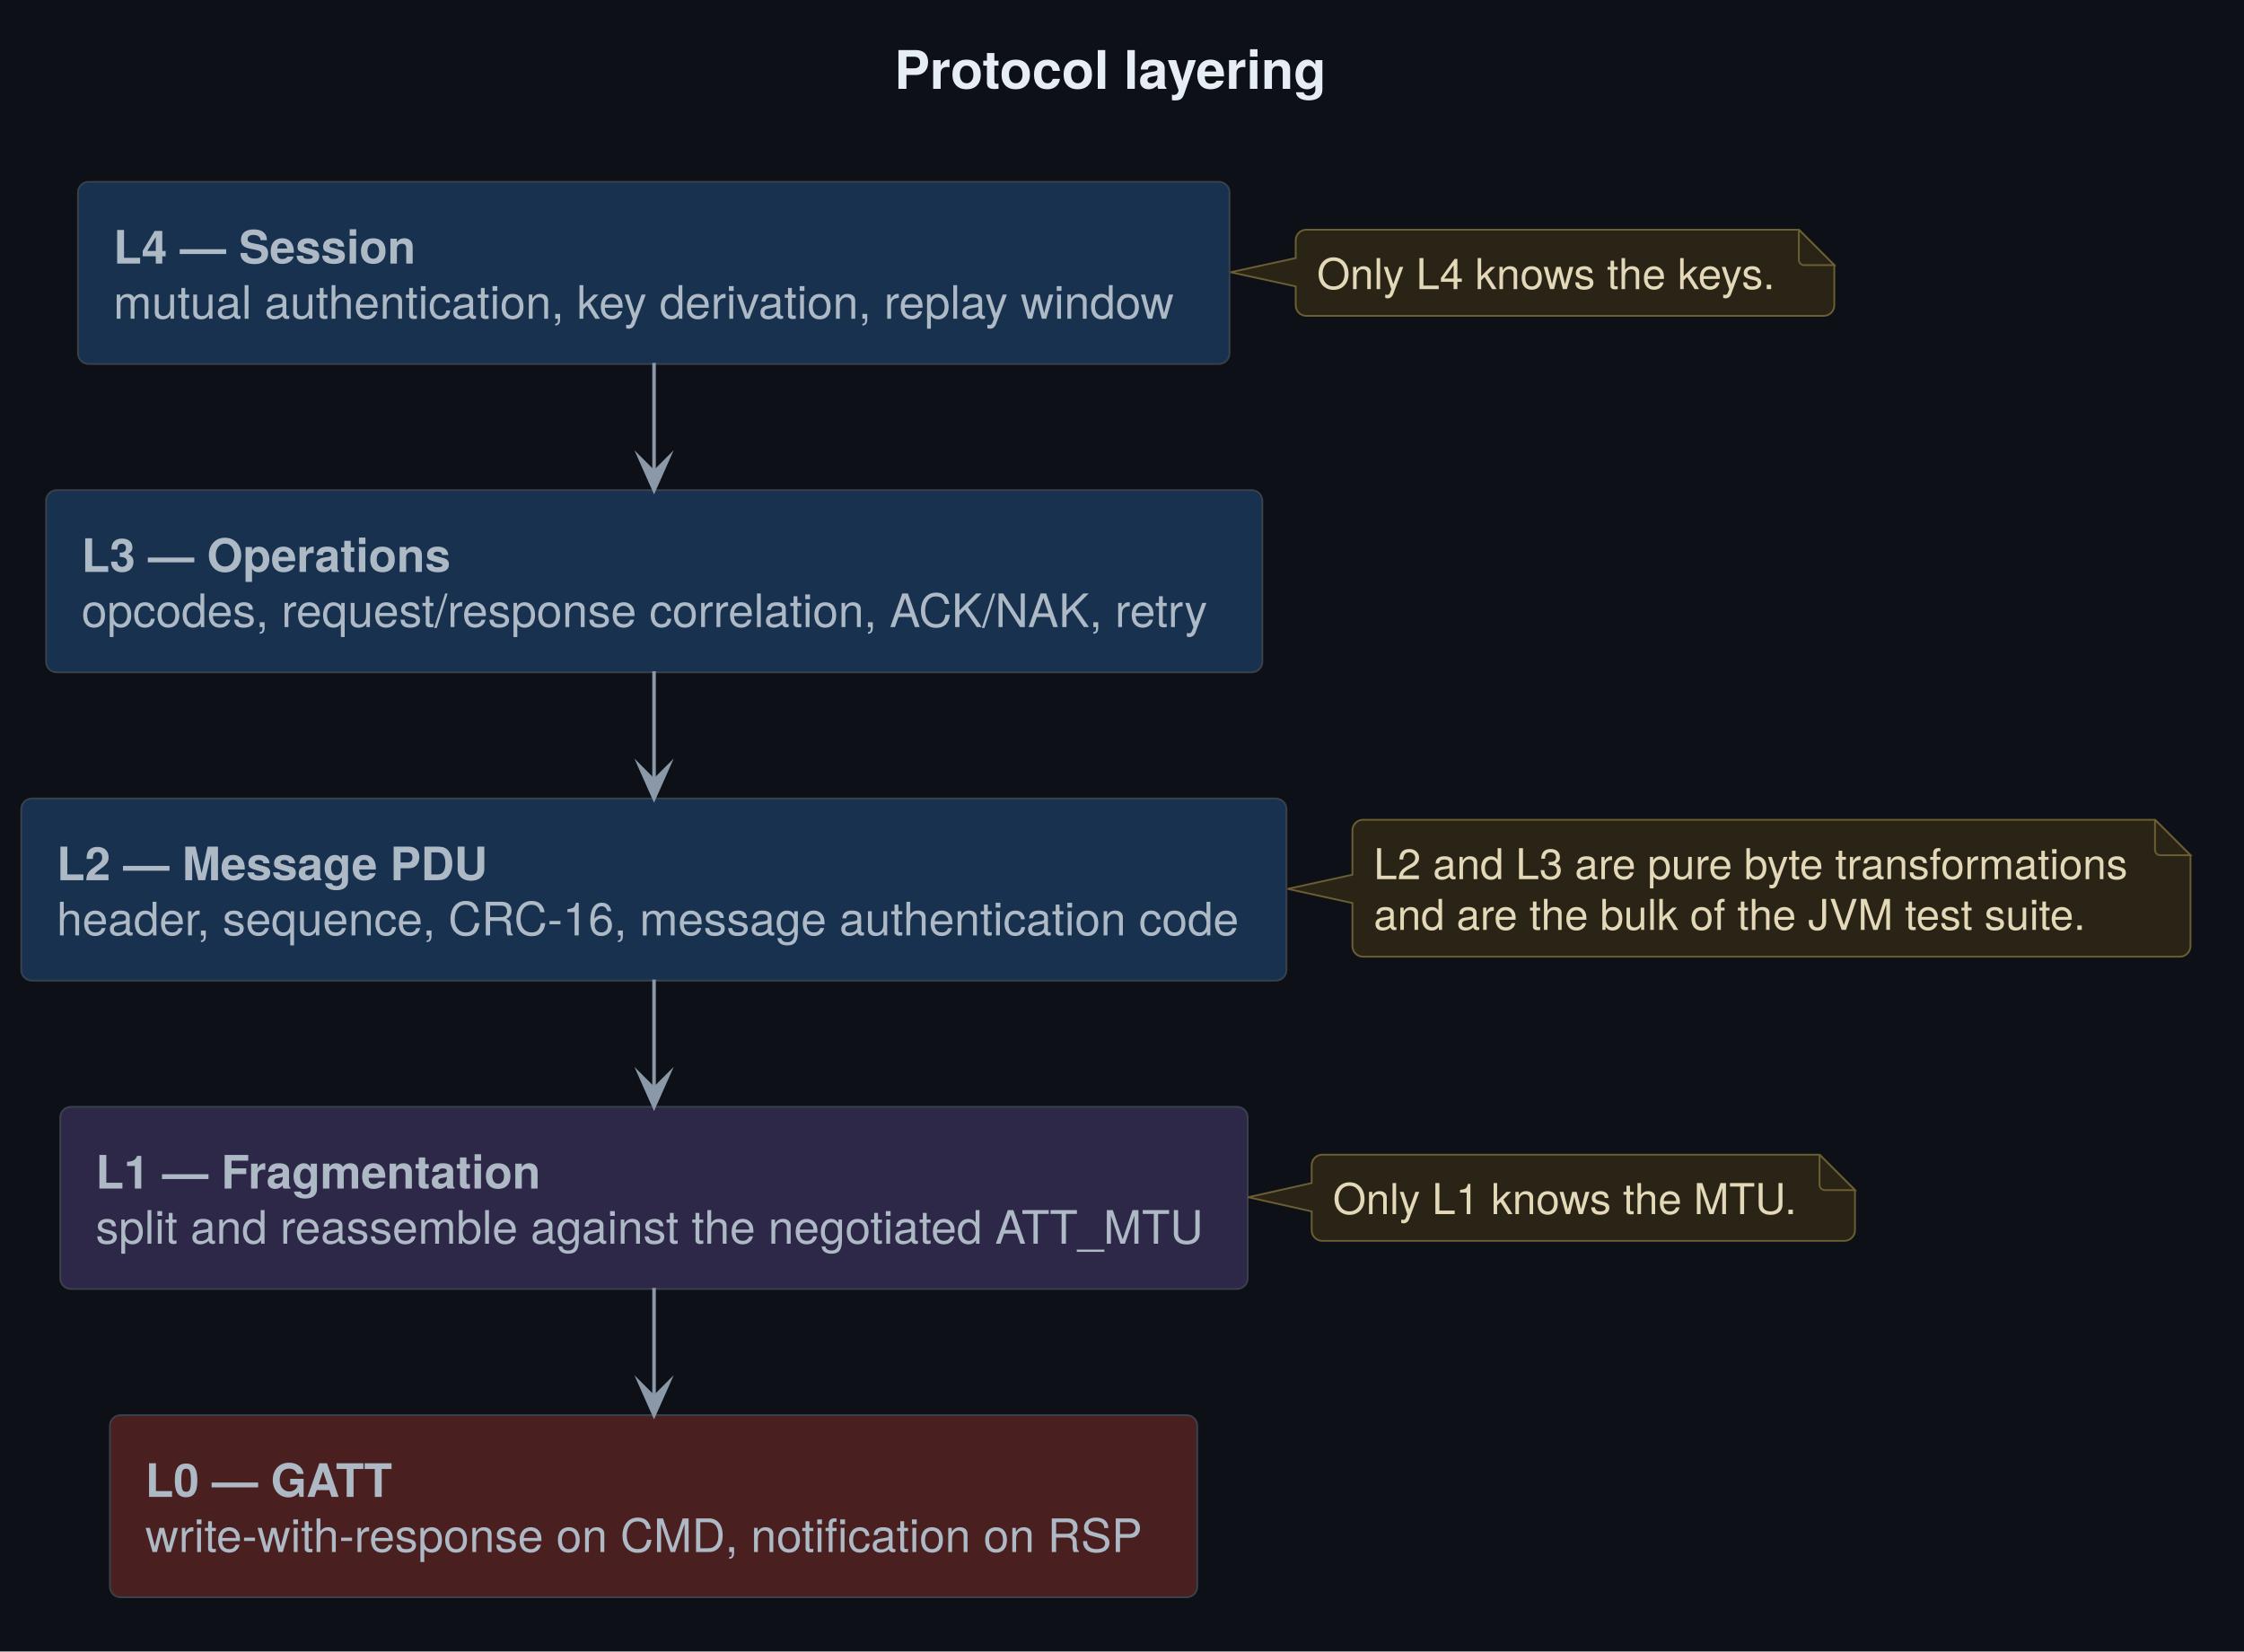
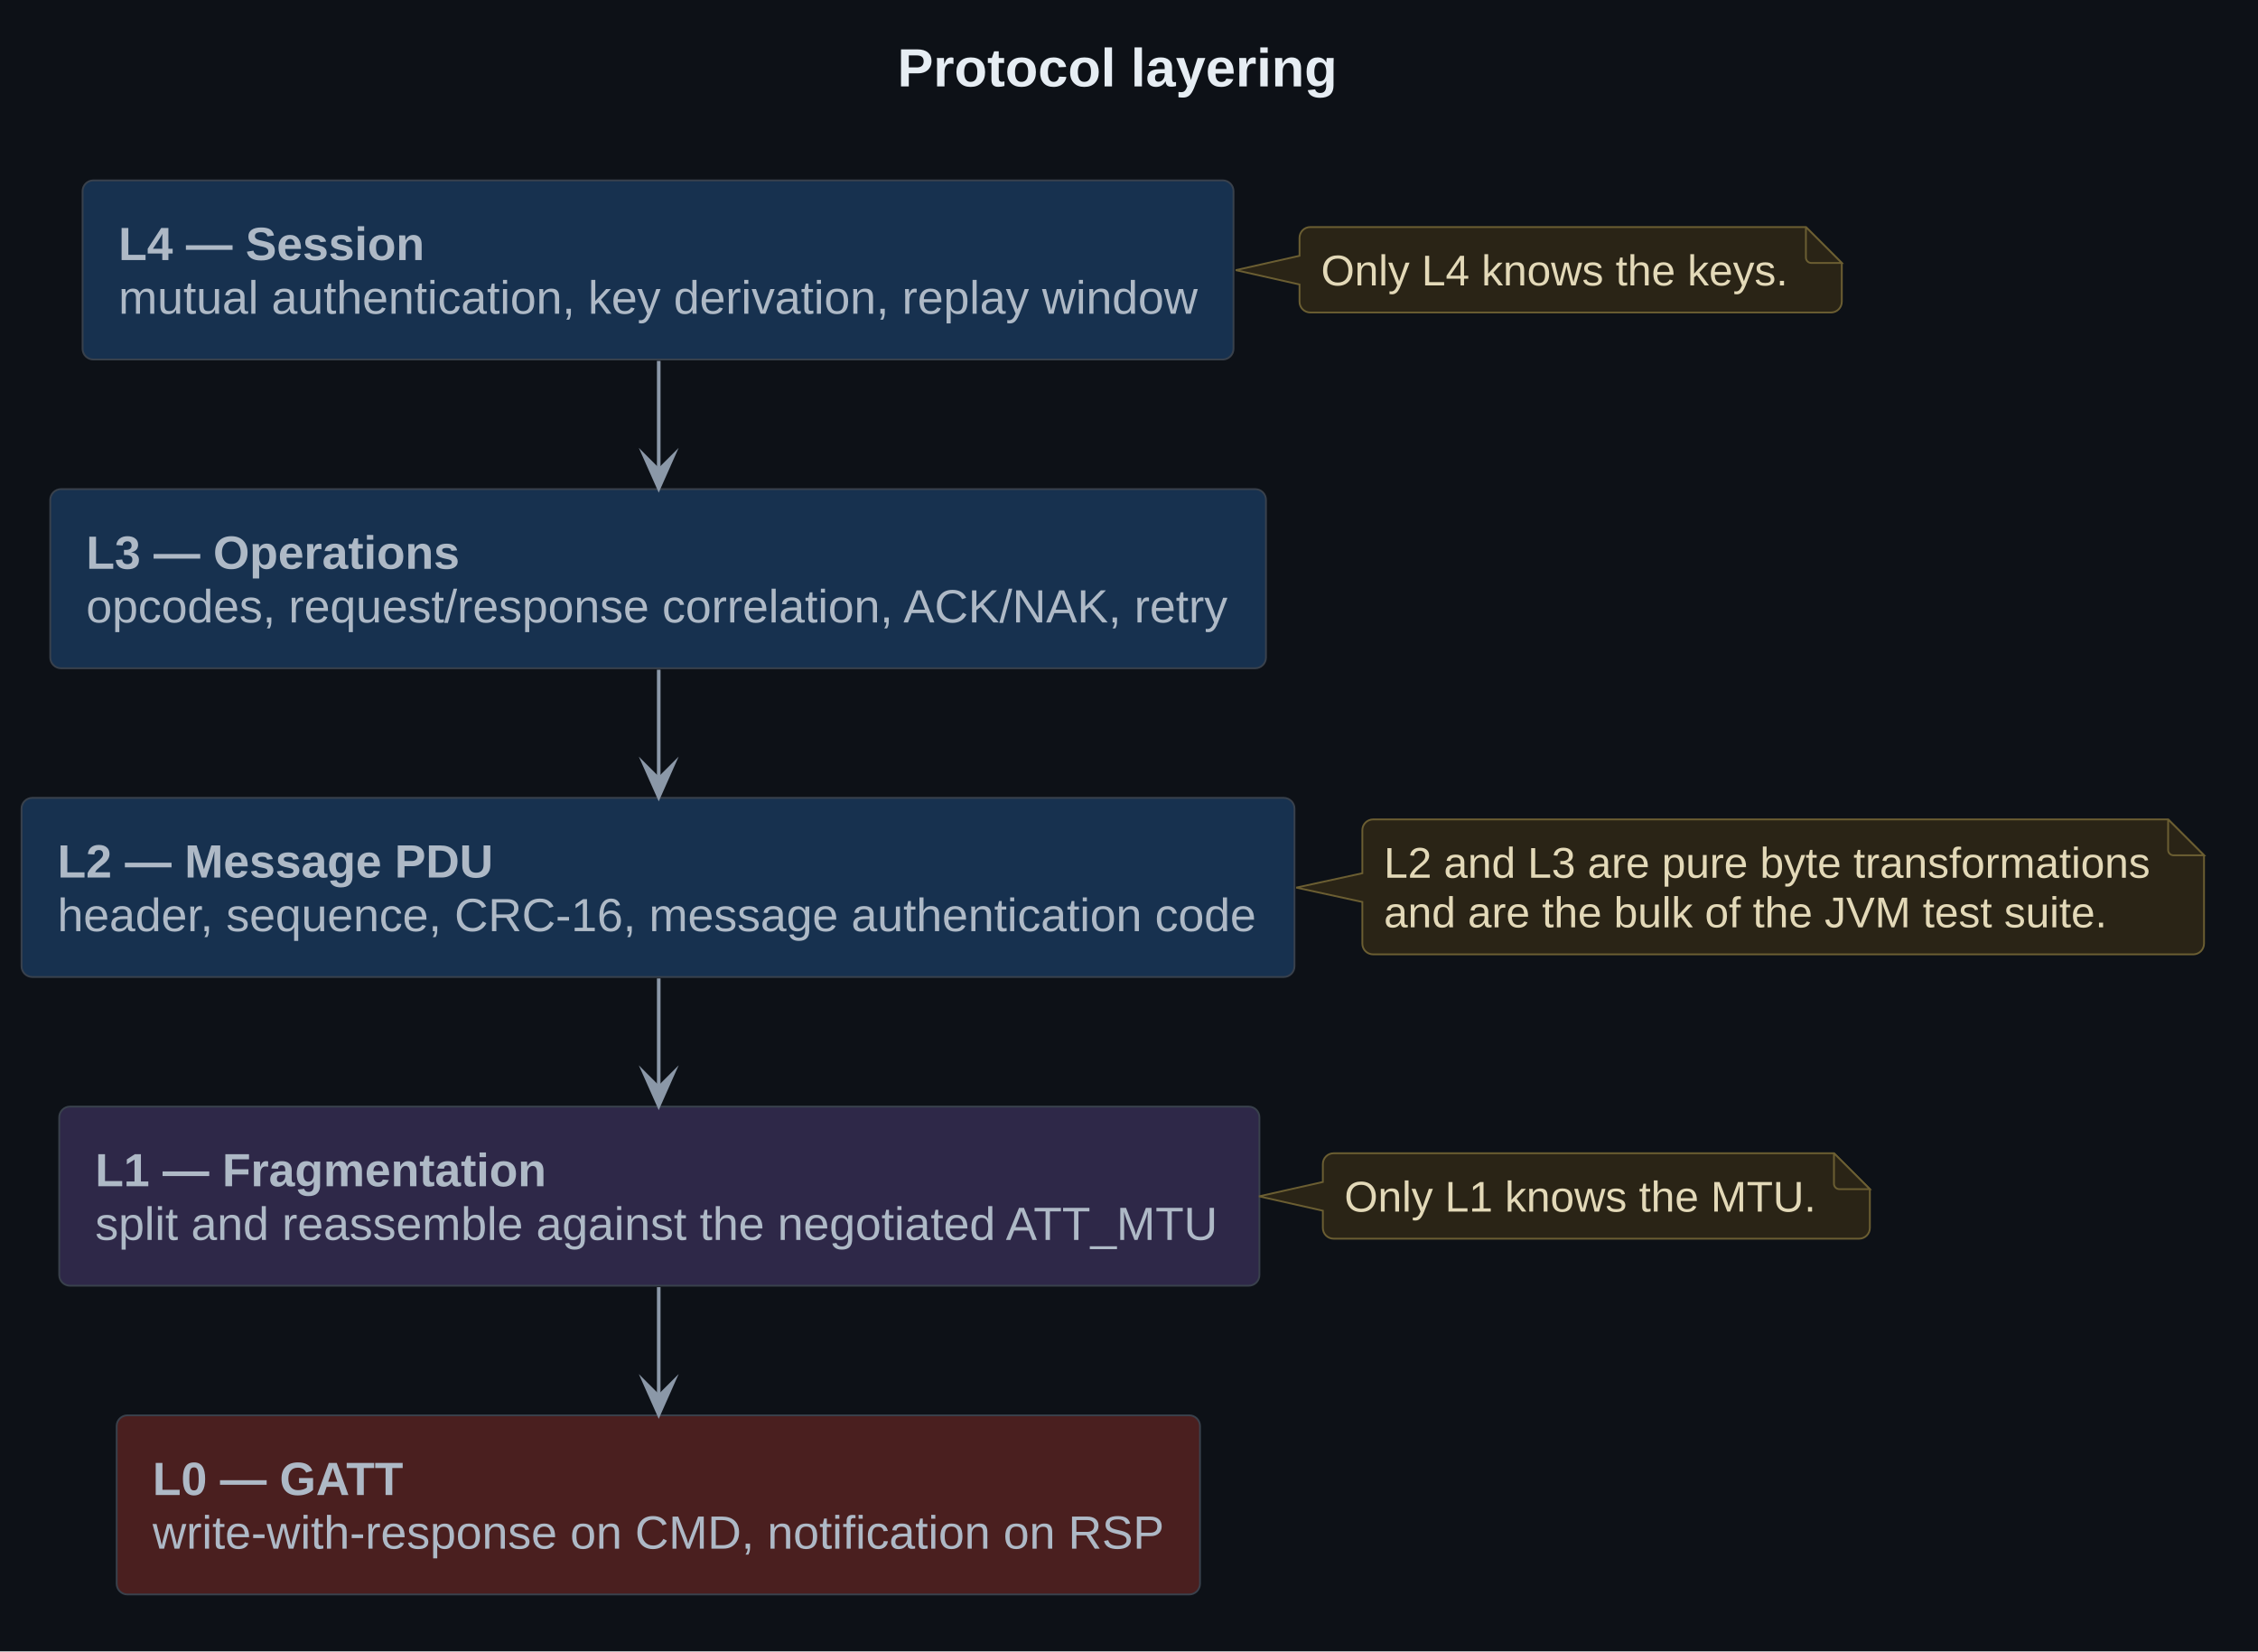
- <svg xmlns="http://www.w3.org/2000/svg" version="1.1" data-diagram-type="DESCRIPTION" style="width:633px;height:466px;background:#0D1117;" width="633px" height="466px" viewBox="0 0 633 466" zoomAndPan="magnify" preserveAspectRatio="none" contentStyleType="text/css">
+ <svg xmlns="http://www.w3.org/2000/svg" version="1.1" data-diagram-type="DESCRIPTION" style="width:629px;height:460px;background:#0D1117;" width="629px" height="460px" viewBox="0 0 629 460" zoomAndPan="magnify" preserveAspectRatio="none" contentStyleType="text/css">
  <defs />
  <g font-family="sans-serif" lengthAdjust="spacing">
-     <rect x="0" y="0" width="633" height="466" fill="#0D1117" style="stroke:none;" />
+     <rect x="0" y="0" width="629" height="460" fill="#0D1117" style="stroke:none;" />
    <g class="title" data-source-line="3">
-       <text x="252.297" y="25.06" fill="#E6EDF3" font-size="15" textLength="121.905" font-weight="700" font-family="'Helvetica Neue'">Protocol layering</text>
+       <text x="249.987" y="24.07" fill="#E6EDF3" font-size="15" textLength="122.527" font-weight="700" font-family="'Liberation Sans'">Protocol layering</text>
    </g>
    <g class="entity" data-qualified-name="L4" id="ent0001" data-source-line="5">
-       <rect x="22" y="51.315" width="324.824" height="51.382" fill="#17314F" style="stroke:#39414C;stroke-width:0.5;" rx="3" ry="3" />
-       <text x="32" y="74.367" fill="#AEB9C6" font-size="13" textLength="84.032" font-weight="700" font-family="'Helvetica Neue'">L4 — Session</text>
-       <text x="32" y="89.928" fill="#AEB9C6" font-size="13" textLength="304.824" font-family="'Helvetica Neue'">mutual authentication, key derivation, replay window</text>
+       <rect x="23" y="50.249" width="320.612" height="49.897" fill="#17314F" style="stroke:#39414C;stroke-width:0.5;" rx="3" ry="3" />
+       <text x="33" y="72.442" fill="#AEB9C6" font-size="13" textLength="85.249" font-weight="700" font-family="'Liberation Sans'">L4 — Session</text>
+       <text x="33" y="87.391" fill="#AEB9C6" font-size="13" textLength="300.612" font-family="'Liberation Sans'">mutual authentication, key derivation, replay window</text>
    </g>
    <g class="entity" data-qualified-name="L3" id="ent0002" data-source-line="6">
-       <rect x="13" y="138.315" width="343.089" height="51.382" fill="#17314F" style="stroke:#39414C;stroke-width:0.5;" rx="3" ry="3" />
-       <text x="23" y="161.367" fill="#AEB9C6" font-size="13" textLength="103.766" font-weight="700" font-family="'Helvetica Neue'">L3 — Operations</text>
-       <text x="23" y="176.928" fill="#AEB9C6" font-size="13" textLength="323.089" font-family="'Helvetica Neue'">opcodes, request/response correlation, ACK/NAK, retry</text>
+       <rect x="14" y="136.249" width="338.652" height="49.897" fill="#17314F" style="stroke:#39414C;stroke-width:0.5;" rx="3" ry="3" />
+       <text x="24" y="158.442" fill="#AEB9C6" font-size="13" textLength="104.019" font-weight="700" font-family="'Liberation Sans'">L3 — Operations</text>
+       <text x="24" y="173.391" fill="#AEB9C6" font-size="13" textLength="318.652" font-family="'Liberation Sans'">opcodes, request/response correlation, ACK/NAK, retry</text>
    </g>
    <g class="entity" data-qualified-name="L2" id="ent0003" data-source-line="7">
-       <rect x="6" y="225.315" width="356.882" height="51.382" fill="#17314F" style="stroke:#39414C;stroke-width:0.5;" rx="3" ry="3" />
-       <text x="16" y="248.367" fill="#AEB9C6" font-size="13" textLength="122.798" font-weight="700" font-family="'Helvetica Neue'">L2 — Message PDU</text>
-       <text x="16" y="263.928" fill="#AEB9C6" font-size="13" textLength="336.882" font-family="'Helvetica Neue'">header, sequence, CRC-16, message authentication code</text>
+       <rect x="6" y="222.249" width="354.598" height="49.897" fill="#17314F" style="stroke:#39414C;stroke-width:0.5;" rx="3" ry="3" />
+       <text x="16" y="244.442" fill="#AEB9C6" font-size="13" textLength="121.374" font-weight="700" font-family="'Liberation Sans'">L2 — Message PDU</text>
+       <text x="16" y="259.391" fill="#AEB9C6" font-size="13" textLength="334.598" font-family="'Liberation Sans'">header, sequence, CRC-16, message authentication code</text>
    </g>
    <g class="entity" data-qualified-name="L1" id="ent0004" data-source-line="8">
-       <rect x="17" y="312.315" width="334.951" height="51.382" fill="#2E2848" style="stroke:#39414C;stroke-width:0.5;" rx="3" ry="3" />
-       <text x="27" y="335.367" fill="#AEB9C6" font-size="13" textLength="125.905" font-weight="700" font-family="'Helvetica Neue'">L1 — Fragmentation</text>
-       <text x="27" y="350.928" fill="#AEB9C6" font-size="13" textLength="314.951" font-family="'Helvetica Neue'">split and reassemble against the negotiated ATT_MTU</text>
+       <rect x="16.5" y="308.249" width="334.33" height="49.897" fill="#2E2848" style="stroke:#39414C;stroke-width:0.5;" rx="3" ry="3" />
+       <text x="26.5" y="330.442" fill="#AEB9C6" font-size="13" textLength="125.677" font-weight="700" font-family="'Liberation Sans'">L1 — Fragmentation</text>
+       <text x="26.5" y="345.391" fill="#AEB9C6" font-size="13" textLength="314.33" font-family="'Liberation Sans'">split and reassemble against the negotiated ATT_MTU</text>
    </g>
    <g class="entity" data-qualified-name="L0" id="ent0005" data-source-line="9">
-       <rect x="31" y="399.315" width="306.728" height="51.382" fill="#4A1F1F" style="stroke:#39414C;stroke-width:0.5;" rx="3" ry="3" />
-       <text x="41" y="422.367" fill="#AEB9C6" font-size="13" textLength="69.823" font-weight="700" font-family="'Helvetica Neue'">L0 — GATT</text>
-       <text x="41" y="437.928" fill="#AEB9C6" font-size="13" textLength="286.728" font-family="'Helvetica Neue'">write-with-response on CMD, notification on RSP</text>
+       <rect x="32.5" y="394.249" width="301.779" height="49.897" fill="#4A1F1F" style="stroke:#39414C;stroke-width:0.5;" rx="3" ry="3" />
+       <text x="42.5" y="416.442" fill="#AEB9C6" font-size="13" textLength="70.776" font-weight="700" font-family="'Liberation Sans'">L0 — GATT</text>
+       <text x="42.5" y="431.391" fill="#AEB9C6" font-size="13" textLength="281.779" font-family="'Liberation Sans'">write-with-response on CMD, notification on RSP</text>
    </g>
    <g class="entity" data-qualified-name="GMN10" id="ent0011" data-source-line="17">
-       <path d="M370,328.815 L370,333.815 L352.088,337.815 L370,341.815 L370,347.131 A3,3 0 0 0 373,350.131 L520.264,350.131 A3,3 0 0 0 523.264,347.131 L523.264,335.815 L513.264,325.815 L373,325.815 A3,3 0 0 0 370,328.815" style="stroke:#6B5E32;stroke-width:0.5;" fill="#2A2416" />
-       <path d="M513.264,325.815 L513.264,334.315 A1.5,1.5 0 0 0 514.764,335.815 L523.264,335.815 L513.264,325.815" style="stroke:#6B5E32;stroke-width:0.5;" fill="#2A2416" />
-       <text x="376" y="342.575" fill="#E3D9B8" font-size="12" textLength="132.264" font-family="'Helvetica Neue'">Only L1 knows the MTU.</text>
+       <path d="M368.5,324.249 L368.5,329.249 L350.703,333.249 L368.5,337.249 L368.5,342.047 A3,3 0 0 0 371.5,345.047 L517.879,345.047 A3,3 0 0 0 520.879,342.047 L520.879,331.249 L510.879,321.249 L371.5,321.249 A3,3 0 0 0 368.5,324.249" style="stroke:#6B5E32;stroke-width:0.5;" fill="#2A2416" />
+       <path d="M510.879,321.249 L510.879,329.749 A1.5,1.5 0 0 0 512.379,331.249 L520.879,331.249 L510.879,321.249" style="stroke:#6B5E32;stroke-width:0.5;" fill="#2A2416" />
+       <text x="374.5" y="337.504" fill="#E3D9B8" font-size="12" textLength="131.379" font-family="'Liberation Sans'">Only L1 knows the MTU.</text>
    </g>
    <g class="entity" data-qualified-name="GMN13" id="ent0014" data-source-line="21">
-       <path d="M365.5,67.815 L365.5,72.815 L347.133,76.815 L365.5,80.815 L365.5,86.131 A3,3 0 0 0 368.5,89.131 L514.432,89.131 A3,3 0 0 0 517.432,86.131 L517.432,74.815 L507.432,64.815 L368.5,64.815 A3,3 0 0 0 365.5,67.815" style="stroke:#6B5E32;stroke-width:0.5;" fill="#2A2416" />
-       <path d="M507.432,64.815 L507.432,73.315 A1.5,1.5 0 0 0 508.932,74.815 L517.432,74.815 L507.432,64.815" style="stroke:#6B5E32;stroke-width:0.5;" fill="#2A2416" />
-       <text x="371.5" y="81.575" fill="#E3D9B8" font-size="12" textLength="130.932" font-family="'Helvetica Neue'">Only L4 knows the keys.</text>
+       <path d="M362,66.249 L362,71.249 L344.234,75.249 L362,79.249 L362,84.047 A3,3 0 0 0 365,87.047 L510.061,87.047 A3,3 0 0 0 513.061,84.047 L513.061,73.249 L503.061,63.249 L365,63.249 A3,3 0 0 0 362,66.249" style="stroke:#6B5E32;stroke-width:0.5;" fill="#2A2416" />
+       <path d="M503.061,63.249 L503.061,71.749 A1.5,1.5 0 0 0 504.561,73.249 L513.061,73.249 L503.061,63.249" style="stroke:#6B5E32;stroke-width:0.5;" fill="#2A2416" />
+       <text x="368" y="79.504" fill="#E3D9B8" font-size="12" textLength="130.061" font-family="'Liberation Sans'">Only L4 knows the keys.</text>
    </g>
    <g class="entity" data-qualified-name="GMN16" id="ent0017" data-source-line="25">
-       <path d="M381.5,234.315 L381.5,246.815 L363.226,250.815 L381.5,254.815 L381.5,266.947 A3,3 0 0 0 384.5,269.947 L614.9,269.947 A3,3 0 0 0 617.9,266.947 L617.9,241.315 L607.9,231.315 L384.5,231.315 A3,3 0 0 0 381.5,234.315" style="stroke:#6B5E32;stroke-width:0.5;" fill="#2A2416" />
-       <path d="M607.9,231.315 L607.9,239.815 A1.5,1.5 0 0 0 609.4,241.315 L617.9,241.315 L607.9,231.315" style="stroke:#6B5E32;stroke-width:0.5;" fill="#2A2416" />
-       <text x="387.5" y="248.075" fill="#E3D9B8" font-size="12" textLength="215.4" font-family="'Helvetica Neue'">L2 and L3 are pure byte transformations</text>
-       <text x="387.5" y="262.391" fill="#E3D9B8" font-size="12" textLength="203.628" font-family="'Helvetica Neue'">and are the bulk of the JVM test suite.</text>
+       <path d="M379.5,231.249 L379.5,243.249 L361.091,247.249 L379.5,251.249 L379.5,262.846 A3,3 0 0 0 382.5,265.846 L610.963,265.846 A3,3 0 0 0 613.963,262.846 L613.963,238.249 L603.963,228.249 L382.5,228.249 A3,3 0 0 0 379.5,231.249" style="stroke:#6B5E32;stroke-width:0.5;" fill="#2A2416" />
+       <path d="M603.963,228.249 L603.963,236.749 A1.5,1.5 0 0 0 605.463,238.249 L613.963,238.249 L603.963,228.249" style="stroke:#6B5E32;stroke-width:0.5;" fill="#2A2416" />
+       <text x="385.5" y="244.504" fill="#E3D9B8" font-size="12" textLength="213.463" font-family="'Liberation Sans'">L2 and L3 are pure byte transformations</text>
+       <text x="385.5" y="258.303" fill="#E3D9B8" font-size="12" textLength="201.445" font-family="'Liberation Sans'">and are the bulk of the JVM test suite.</text>
    </g>
    <g class="link" data-entity-1="ent0001" data-entity-2="ent0002" id="lnk6" data-link-type="dependency">
-       <polygon points="184.5,138.285,188.5,129.285,184.5,133.285,180.5,129.285,184.5,138.285" fill="#8B98A8" style="stroke:#8B98A8;stroke-width:1;stroke-linejoin:miter;stroke-miterlimit:10;" />
-       <path d="M184.5,102.401 C184.5,113.678 184.5,122.014 184.5,133.285" style="stroke:#8B98A8;stroke-width:1;" fill="none" />
+       <polygon points="183.5,136.007,187.5,127.007,183.5,131.007,179.5,127.007,183.5,136.007" fill="#8B98A8" style="stroke:#8B98A8;stroke-width:1;stroke-linejoin:miter;stroke-miterlimit:10;" />
+       <path d="M183.5,100.545 C183.5,111.689 183.5,119.869 183.5,131.007" style="stroke:#8B98A8;stroke-width:1;" fill="none" />
    </g>
    <g class="link" data-entity-1="ent0002" data-entity-2="ent0003" id="lnk7" data-link-type="dependency">
-       <polygon points="184.5,225.285,188.5,216.285,184.5,220.285,180.5,216.285,184.5,225.285" fill="#8B98A8" style="stroke:#8B98A8;stroke-width:1;stroke-linejoin:miter;stroke-miterlimit:10;" />
-       <path d="M184.5,189.401 C184.5,200.678 184.5,209.014 184.5,220.285" style="stroke:#8B98A8;stroke-width:1;" fill="none" />
+       <polygon points="183.5,222.007,187.5,213.007,183.5,217.007,179.5,213.007,183.5,222.007" fill="#8B98A8" style="stroke:#8B98A8;stroke-width:1;stroke-linejoin:miter;stroke-miterlimit:10;" />
+       <path d="M183.5,186.545 C183.5,197.689 183.5,205.869 183.5,217.007" style="stroke:#8B98A8;stroke-width:1;" fill="none" />
    </g>
    <g class="link" data-entity-1="ent0003" data-entity-2="ent0004" id="lnk8" data-link-type="dependency">
-       <polygon points="184.5,312.285,188.5,303.285,184.5,307.285,180.5,303.285,184.5,312.285" fill="#8B98A8" style="stroke:#8B98A8;stroke-width:1;stroke-linejoin:miter;stroke-miterlimit:10;" />
-       <path d="M184.5,276.401 C184.5,287.678 184.5,296.014 184.5,307.285" style="stroke:#8B98A8;stroke-width:1;" fill="none" />
+       <polygon points="183.5,308.007,187.5,299.007,183.5,303.007,179.5,299.007,183.5,308.007" fill="#8B98A8" style="stroke:#8B98A8;stroke-width:1;stroke-linejoin:miter;stroke-miterlimit:10;" />
+       <path d="M183.5,272.545 C183.5,283.689 183.5,291.869 183.5,303.007" style="stroke:#8B98A8;stroke-width:1;" fill="none" />
    </g>
    <g class="link" data-entity-1="ent0004" data-entity-2="ent0005" id="lnk9" data-link-type="dependency">
-       <polygon points="184.5,399.285,188.5,390.285,184.5,394.285,180.5,390.285,184.5,399.285" fill="#8B98A8" style="stroke:#8B98A8;stroke-width:1;stroke-linejoin:miter;stroke-miterlimit:10;" />
-       <path d="M184.5,363.401 C184.5,374.678 184.5,383.014 184.5,394.285" style="stroke:#8B98A8;stroke-width:1;" fill="none" />
+       <polygon points="183.5,394.007,187.5,385.007,183.5,389.007,179.5,385.007,183.5,394.007" fill="#8B98A8" style="stroke:#8B98A8;stroke-width:1;stroke-linejoin:miter;stroke-miterlimit:10;" />
+       <path d="M183.5,358.545 C183.5,369.689 183.5,377.869 183.5,389.007" style="stroke:#8B98A8;stroke-width:1;" fill="none" />
    </g>
  </g>
</svg>
